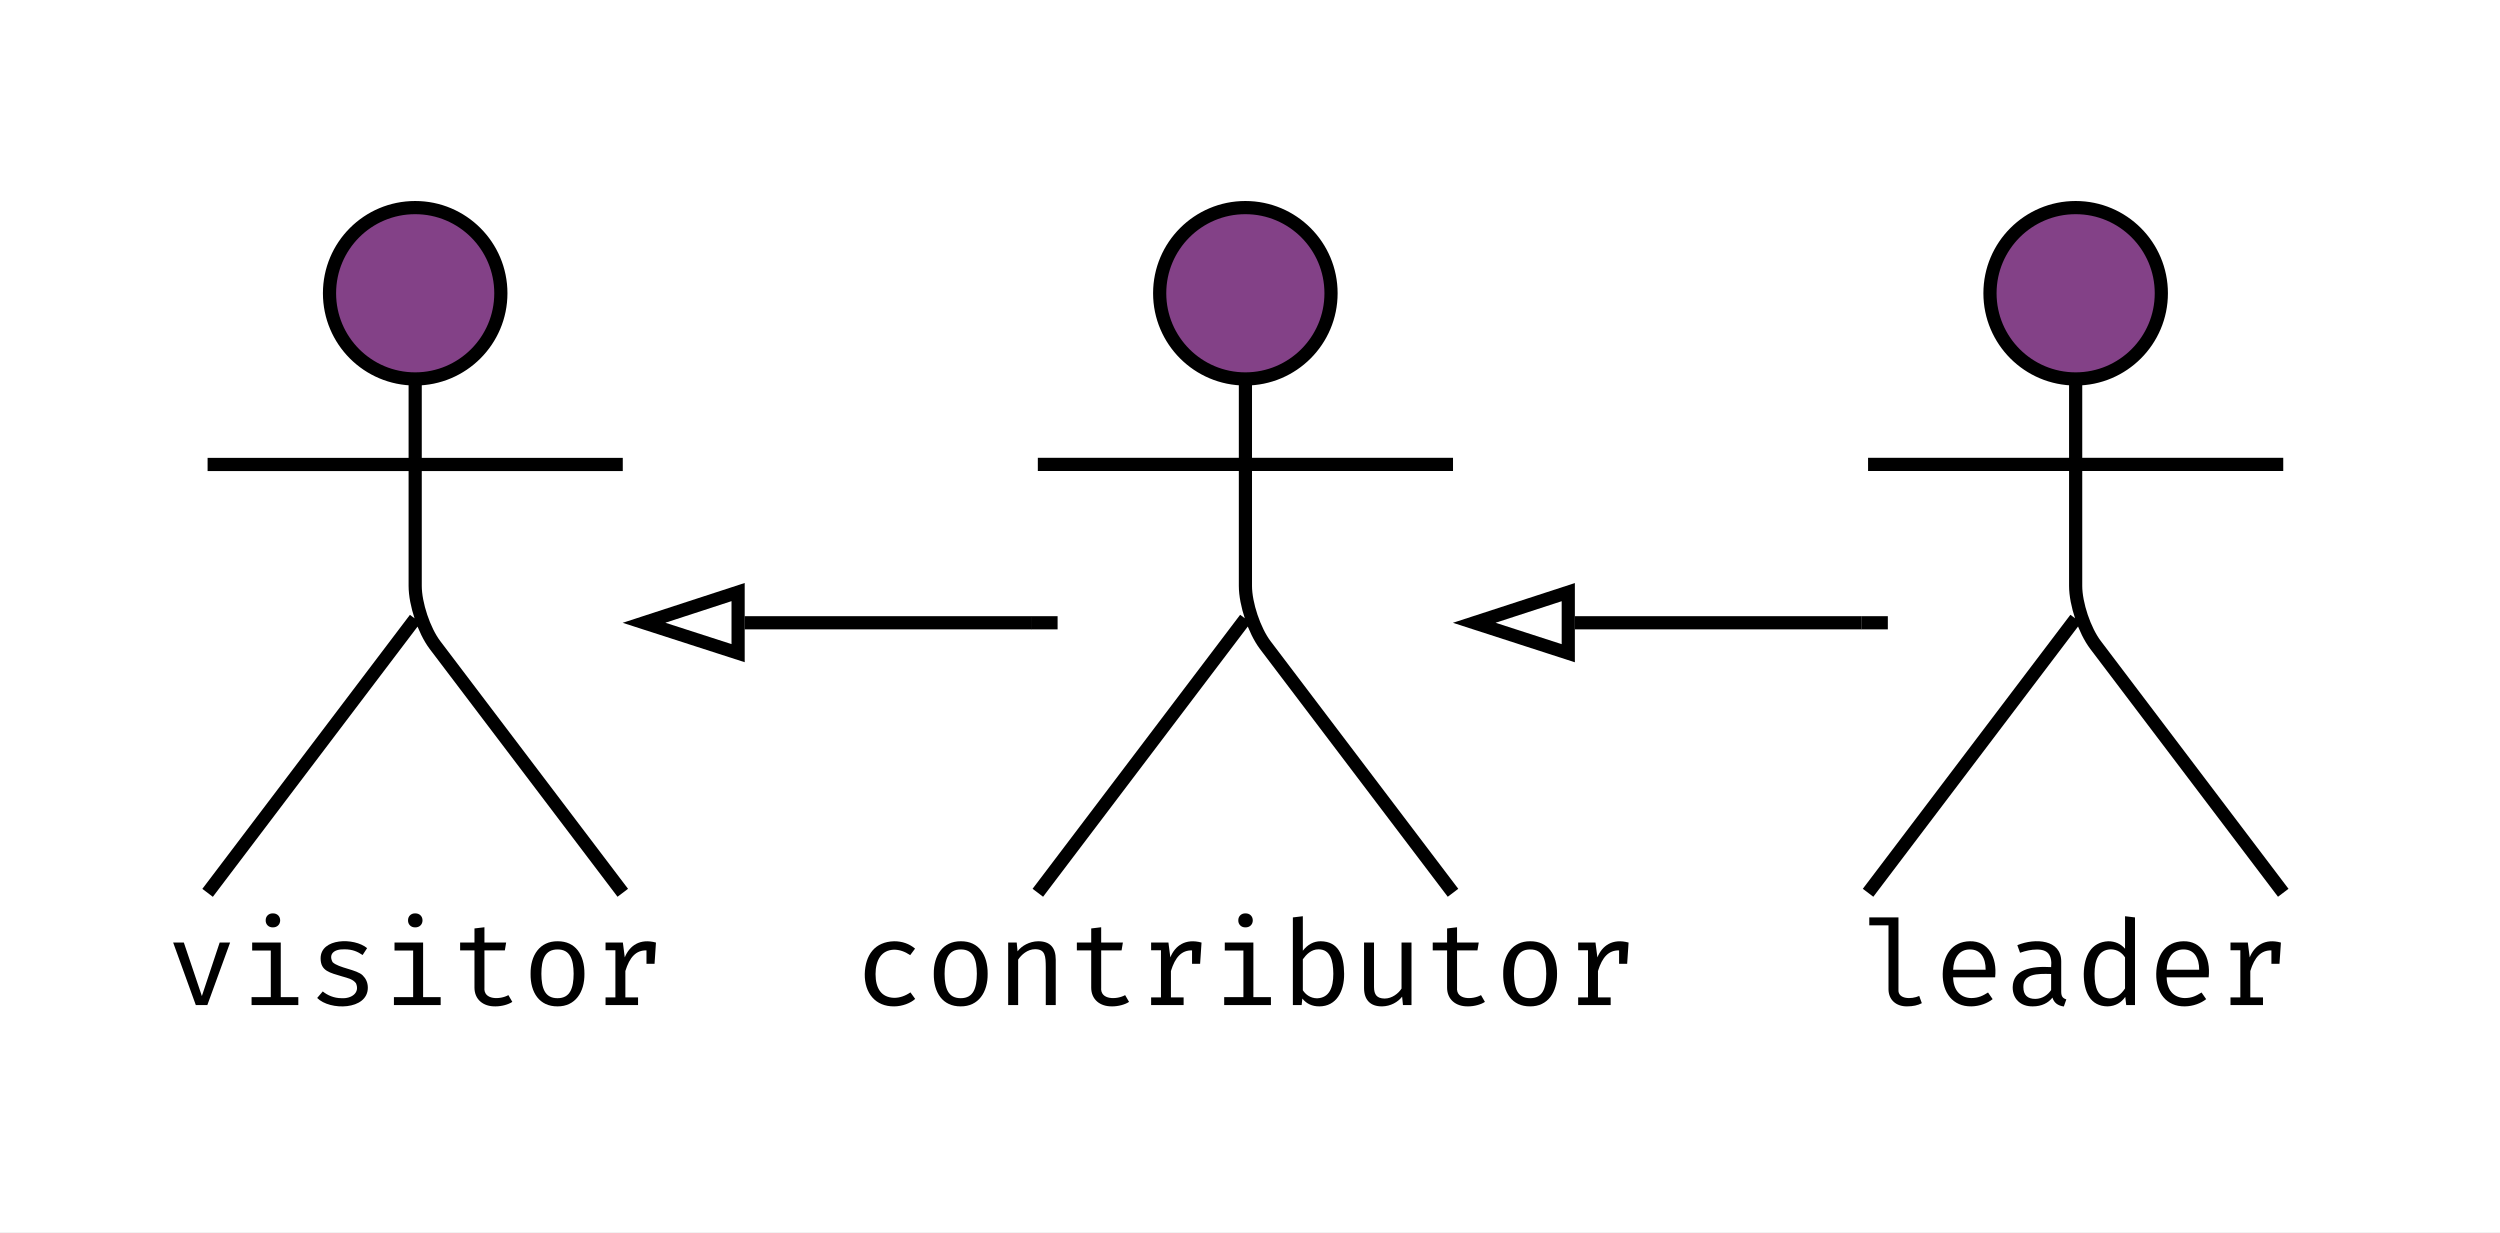
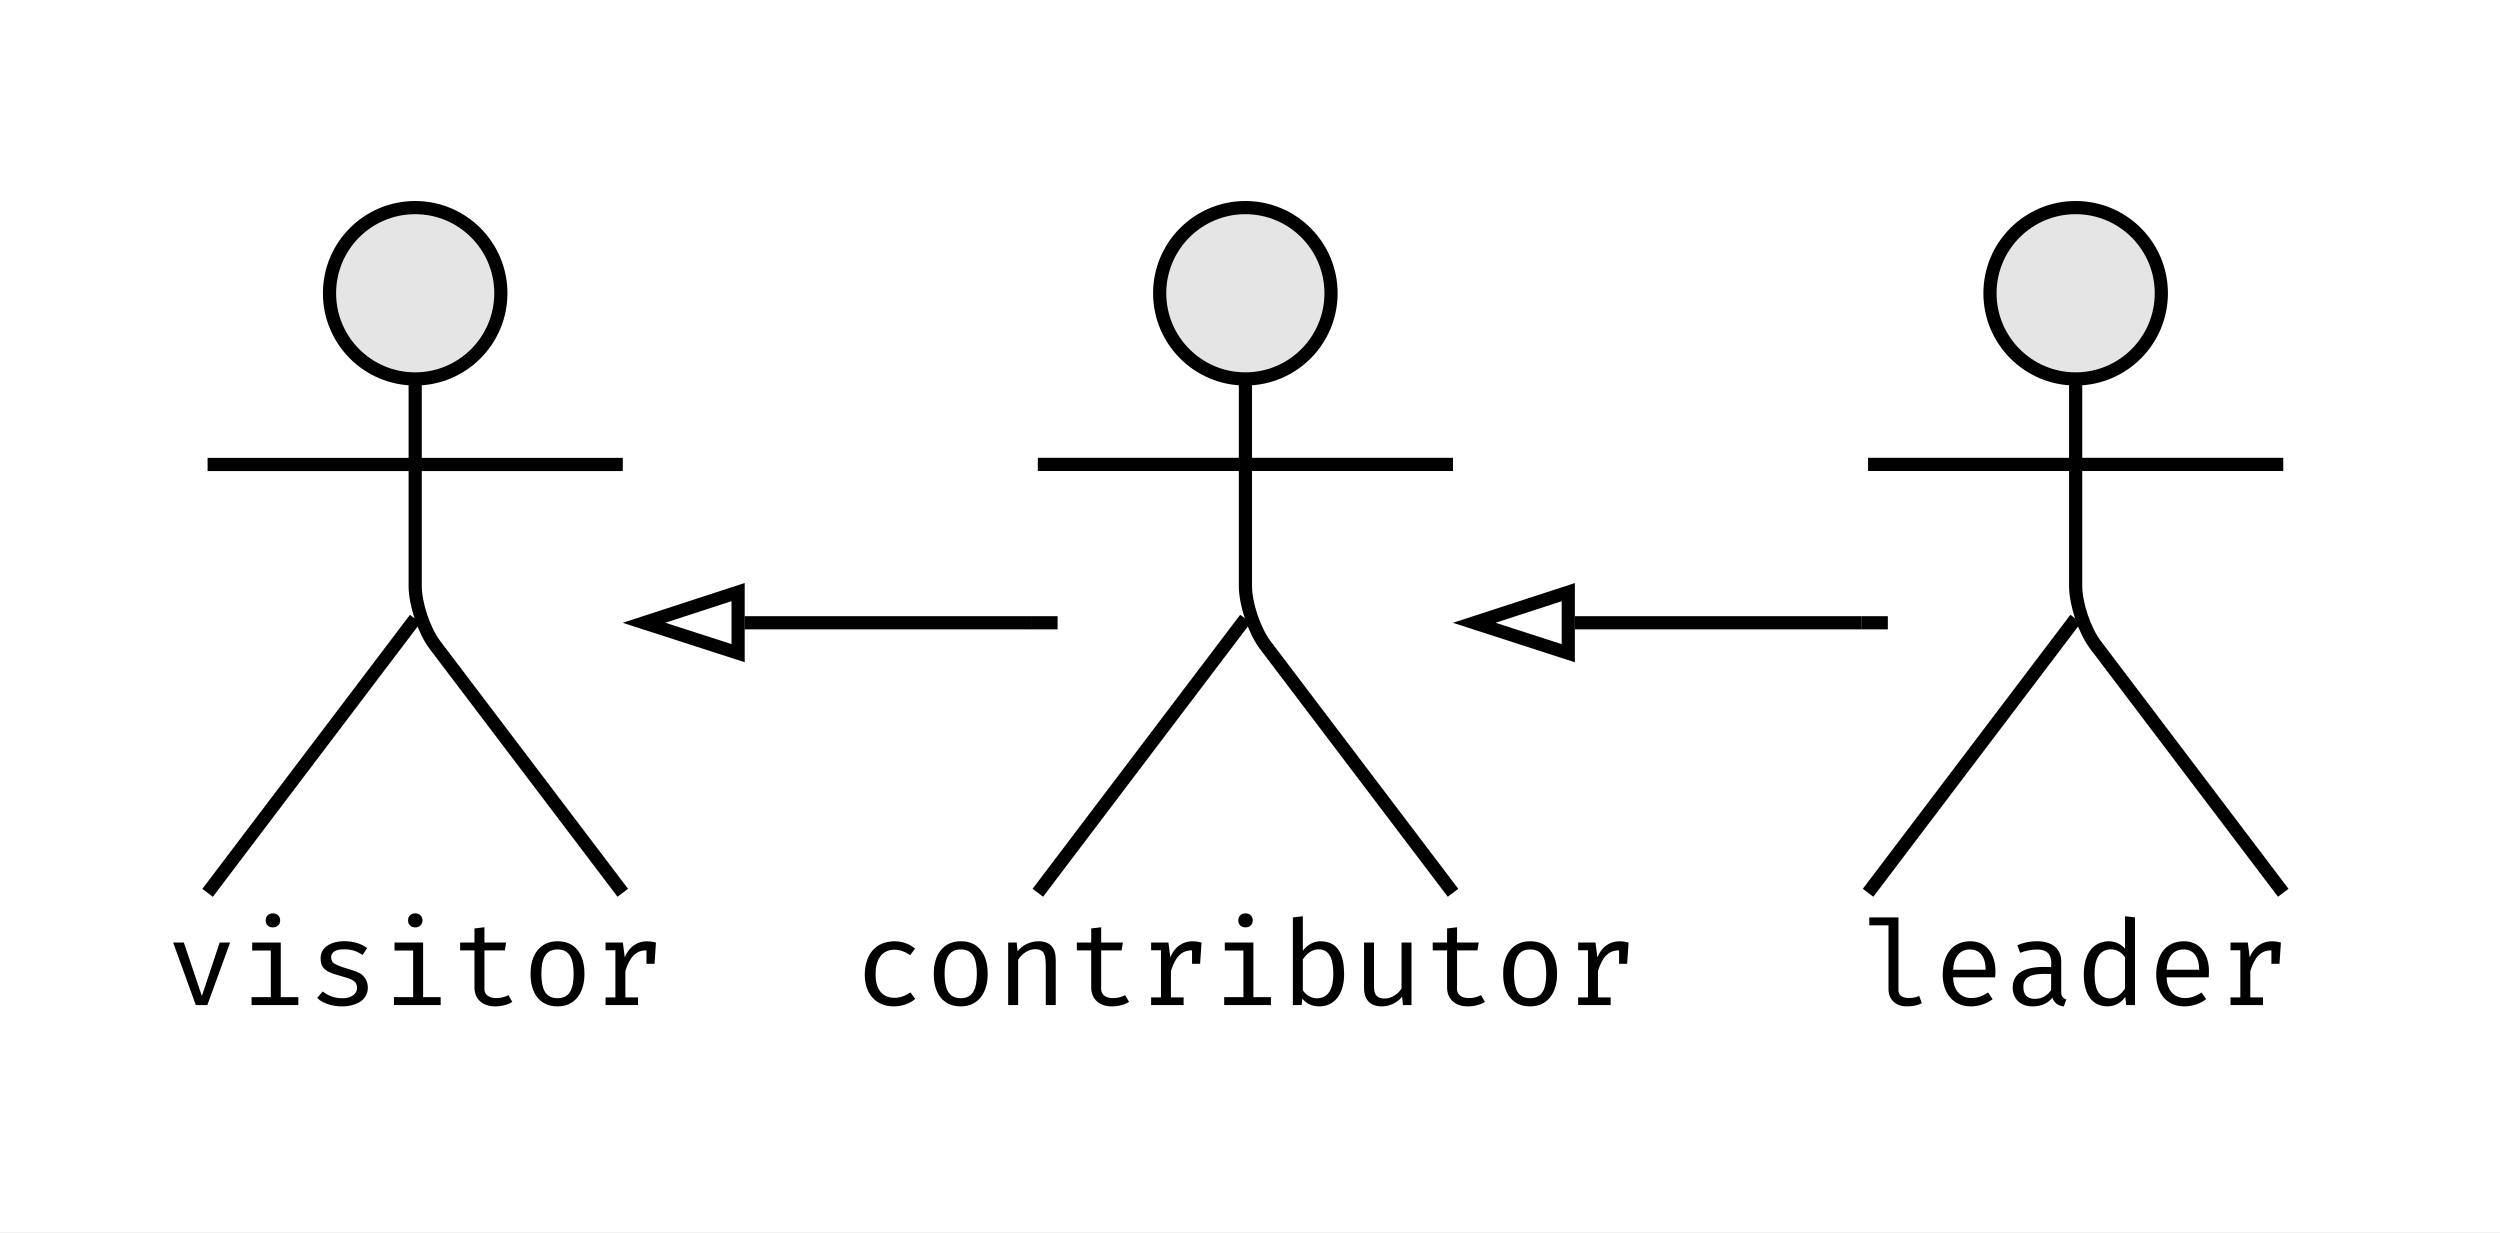
<svg xmlns="http://www.w3.org/2000/svg" xmlns:ns1="lucid" xmlns:xlink="http://www.w3.org/1999/xlink" width="379.35" height="186.96">
  <g transform="translate(0 0)" ns1:page-tab-id="H6IVuxGI~mN5">
    <path d="M0 0h379.35v186.96H0z" fill="#fff" />
-     <path d="M201.97 44.5c0 7.17-5.82 13-13 13-7.17 0-13-5.83-13-13 0-7.18 5.83-13 13-13 7.18 0 13 5.82 13 13z" stroke="#000" stroke-width="2" fill="#834187" />
+     <path d="M201.97 44.5c0 7.17-5.82 13-13 13-7.17 0-13-5.83-13-13 0-7.18 5.83-13 13-13 7.18 0 13 5.82 13 13z" stroke="#000" stroke-width="2" fill="#e5e5e5" />
    <path d="M157.48 36.5c0-2.77 2.24-5 5-5h53c2.75 0 5 2.23 5 5v93.98c0 2.76-2.25 5-5 5h-53c-2.76 0-5-2.24-5-5z" fill="none" />
    <path d="M188.98 57.5v31.4c0 2.75 1.35 6.77 3 8.97l28.5 37.6m-31.5-41.58l-31.5 41.58m0-65h63" stroke="#000" stroke-width="2" fill="none" />
    <use xlink:href="#a" transform="matrix(1,0,0,1,77.48031,135.4803) translate(52.1 17.03)" />
-     <path d="M76 44.5c0 7.17-5.83 13-13 13-7.2 0-13-5.83-13-13 0-7.18 5.8-13 13-13 7.17 0 13 5.82 13 13z" stroke="#000" stroke-width="2" fill="#834187" />
+     <path d="M76 44.5c0 7.17-5.83 13-13 13-7.2 0-13-5.83-13-13 0-7.18 5.8-13 13-13 7.17 0 13 5.82 13 13z" stroke="#000" stroke-width="2" fill="#e5e5e5" />
    <path d="M31.5 36.5c0-2.77 2.23-5 5-5h53c2.75 0 5 2.23 5 5v93.98c0 2.76-2.25 5-5 5h-53c-2.77 0-5-2.24-5-5z" fill="none" />
    <path d="M63 57.5v31.4c0 2.75 1.34 6.77 3 8.97l28.5 37.6M63 93.9l-31.5 41.58m0-65h63" stroke="#000" stroke-width="2" fill="none" />
    <use xlink:href="#b" transform="matrix(1,0,0,1,-48.50394,135.4803) translate(73.7 17.03)" />
-     <path d="M327.96 44.5c0 7.17-5.82 13-13 13s-13-5.83-13-13c0-7.18 5.82-13 13-13s13 5.82 13 13z" stroke="#000" stroke-width="2" fill="#834187" />
+     <path d="M327.96 44.5c0 7.17-5.82 13-13 13s-13-5.83-13-13c0-7.18 5.82-13 13-13s13 5.82 13 13z" stroke="#000" stroke-width="2" fill="#e5e5e5" />
    <path d="M283.46 36.5c0-2.77 2.24-5 5-5h53c2.76 0 5 2.23 5 5v93.98c0 2.76-2.24 5-5 5h-53c-2.76 0-5-2.24-5-5z" fill="none" />
    <path d="M314.96 57.5v31.4c0 2.75 1.35 6.77 3.02 8.97l28.48 37.6m-31.5-41.58l-31.5 41.58m0-65h63" stroke="#000" stroke-width="2" fill="none" />
    <use xlink:href="#c" transform="matrix(1,0,0,1,203.4646,135.4803) translate(79.1 17.03)" />
    <path d="M156.48 94.5h-43.5" stroke="#000" stroke-width="2" fill="none" />
    <path d="M160.48 95.5h-4.03v-2h4.03z" />
    <path d="M97.72 94.5L112 89.84v9.27z" stroke="#000" stroke-width="2" fill="#fff" />
    <path d="M282.46 94.5h-43.5" stroke="#000" stroke-width="2" fill="none" />
    <path d="M286.46 95.5h-4.02v-2h4.02z" />
    <path d="M223.7 94.5l14.27-4.65v9.27z" stroke="#000" stroke-width="2" fill="#fff" />
    <defs>
      <path d="M182-261c0 121 49 197 157 200 46 0 92-15 137-46l40 55c-37 35-109 63-177 63C181 13 89-101 91-261c4-163 86-273 248-277 68 0 127 21 176 62l-41 55c-46-31-91-46-136-46-106 3-156 87-156 206" id="d" />
      <path d="M301-538c152-1 227 116 226 274 2 155-77 276-227 275C148 12 71-105 73-263c-2-156 77-276 228-275zm0 69c-107 0-137 85-137 206 1 121 29 205 136 205s135-84 136-206c-1-120-29-205-135-205" id="e" />
      <path d="M327-471c-64 0-116 47-143 88V0h-84v-527h72l7 74c34-46 100-84 174-85 99 0 148 52 148 156V0h-84v-320c-1-91-3-151-90-151" id="f" />
      <path d="M519-27c-32 22-89 38-142 38-104 2-177-59-177-158v-314H79v-66h121v-119l84-10v129h183l-11 66H284v313C274-41 417-45 486-84" id="g" />
      <path d="M267-402c40-99 128-162 263-125l-12 179h-68v-113c-87-2-142 56-178 174v222h107V0H105v-65h83v-397h-83v-65h146" id="h" />
      <path d="M300-773c36-1 62 24 62 59s-26 60-62 59c-35 1-61-25-60-59-1-34 25-60 60-59zm67 246v460h148V0H121v-67h162v-393H126v-67h241" id="i" />
      <path d="M532-264c2 150-67 275-209 275-61 0-108-22-143-66l-6 55h-74v-739l84-10v291c41-53 91-80 151-80 148 2 196 117 197 274zM304-57c103-4 137-89 137-207-1-115-26-206-125-206-62 0-103 44-132 84v261c24 37 64 67 120 68" id="j" />
      <path d="M252 11c-100 1-152-56-152-155v-383h84v374c0 66 25 97 89 98 63 0 117-43 143-84v-388h84V0h-72l-7-71c-35 45-96 81-169 82" id="k" />
      <g id="a">
        <use transform="matrix(0.018,0,0,0.018,0,0)" xlink:href="#d" />
        <use transform="matrix(0.018,0,0,0.018,10.8,0)" xlink:href="#e" />
        <use transform="matrix(0.018,0,0,0.018,21.6,0)" xlink:href="#f" />
        <use transform="matrix(0.018,0,0,0.018,32.4,0)" xlink:href="#g" />
        <use transform="matrix(0.018,0,0,0.018,43.2,0)" xlink:href="#h" />
        <use transform="matrix(0.018,0,0,0.018,54,0)" xlink:href="#i" />
        <use transform="matrix(0.018,0,0,0.018,64.8,0)" xlink:href="#j" />
        <use transform="matrix(0.018,0,0,0.018,75.6,0)" xlink:href="#k" />
        <use transform="matrix(0.018,0,0,0.018,86.4,0)" xlink:href="#g" />
        <use transform="matrix(0.018,0,0,0.018,97.2,0)" xlink:href="#e" />
        <use transform="matrix(0.018,0,0,0.018,108,0)" xlink:href="#h" />
      </g>
      <path d="M540-527L348 0h-97L60-527h90L302-76l150-451h88" id="l" />
      <path d="M280-58c84 5 156-46 121-126-25-33-62-42-118-58-101-31-180-44-180-152 0-172 283-177 392-86l-38 58c-42-28-84-48-152-48-96-3-135 45-101 108 50 50 205 62 254 112 26 26 43 59 43 104C500 44 180 48 74-60l47-55c38 31 93 57 159 57" id="m" />
      <g id="b">
        <use transform="matrix(0.018,0,0,0.018,0,0)" xlink:href="#l" />
        <use transform="matrix(0.018,0,0,0.018,10.8,0)" xlink:href="#i" />
        <use transform="matrix(0.018,0,0,0.018,21.6,0)" xlink:href="#m" />
        <use transform="matrix(0.018,0,0,0.018,32.4,0)" xlink:href="#i" />
        <use transform="matrix(0.018,0,0,0.018,43.2,0)" xlink:href="#g" />
        <use transform="matrix(0.018,0,0,0.018,54,0)" xlink:href="#e" />
        <use transform="matrix(0.018,0,0,0.018,64.8,0)" xlink:href="#h" />
      </g>
      <path d="M378 11c-91 1-156-55-156-145v-538H60v-67h246v609c-6 82 110 83 175 53l22 61c-33 18-75 27-125 27" id="n" />
      <path d="M167-234c1 104 57 173 153 175 63-1 97-20 141-47l39 56c-43 34-108 60-180 61C164 13 77-104 79-263c3-156 76-272 229-275 155-3 231 134 213 304H167zm274-64c0-99-41-171-132-171-93 0-138 73-142 171h274" id="o" />
      <path d="M478-115c0 42 12 57 43 67l-21 60c-51-7-83-32-96-75-34 44-90 74-165 74C137 13 68-51 69-151c3-149 154-179 324-169 10-103-29-151-125-148-40 0-86 9-137 27l-23-64c153-63 370-47 370 137v253zM260-52c60-1 107-35 133-75v-135c-121-4-236-1-234 110 0 67 34 100 101 100" id="p" />
      <path d="M68-263c3-150 62-268 206-275 58 0 105 21 142 63v-274l84 10V0h-74l-8-69c-33 46-79 78-149 80C124 10 68-109 68-263zm228-207c-103 4-137 89-137 207 0 115 28 202 127 207 50 0 93-28 130-84v-262c-25-38-63-67-120-68" id="q" />
      <g id="c">
        <use transform="matrix(0.018,0,0,0.018,0,0)" xlink:href="#n" />
        <use transform="matrix(0.018,0,0,0.018,10.8,0)" xlink:href="#o" />
        <use transform="matrix(0.018,0,0,0.018,21.6,0)" xlink:href="#p" />
        <use transform="matrix(0.018,0,0,0.018,32.4,0)" xlink:href="#q" />
        <use transform="matrix(0.018,0,0,0.018,43.2,0)" xlink:href="#o" />
        <use transform="matrix(0.018,0,0,0.018,54,0)" xlink:href="#h" />
      </g>
    </defs>
  </g>
</svg>
